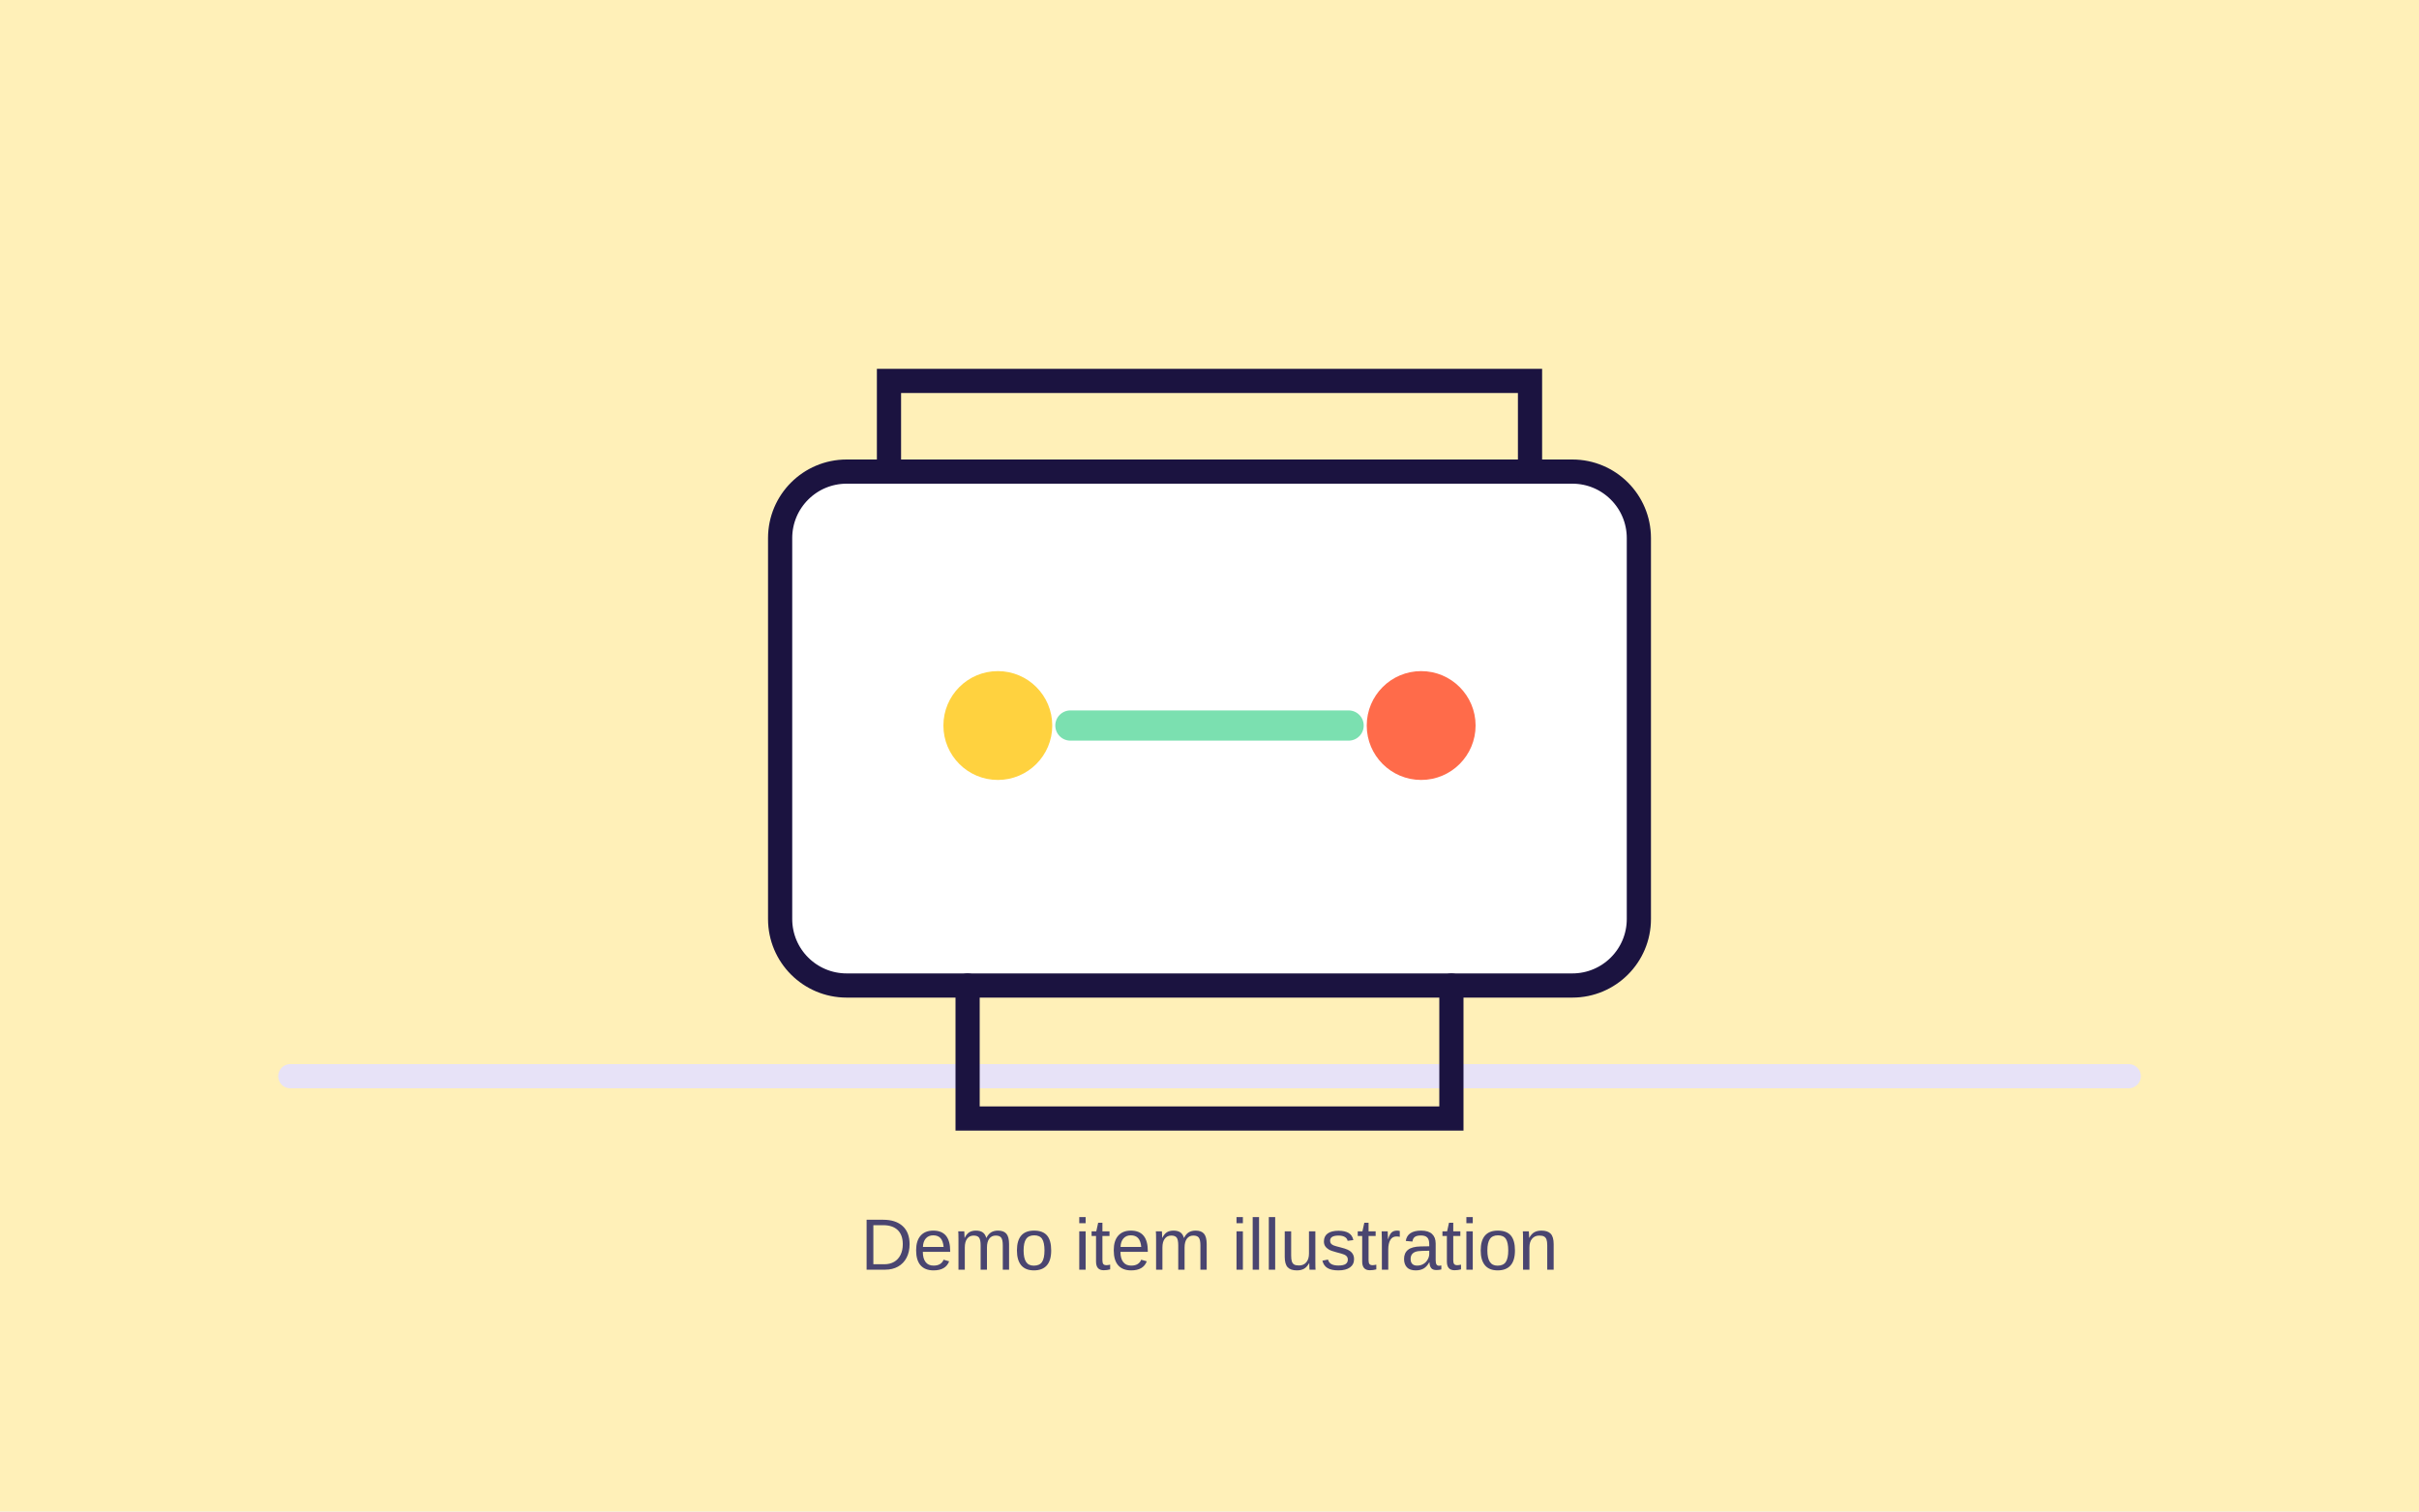
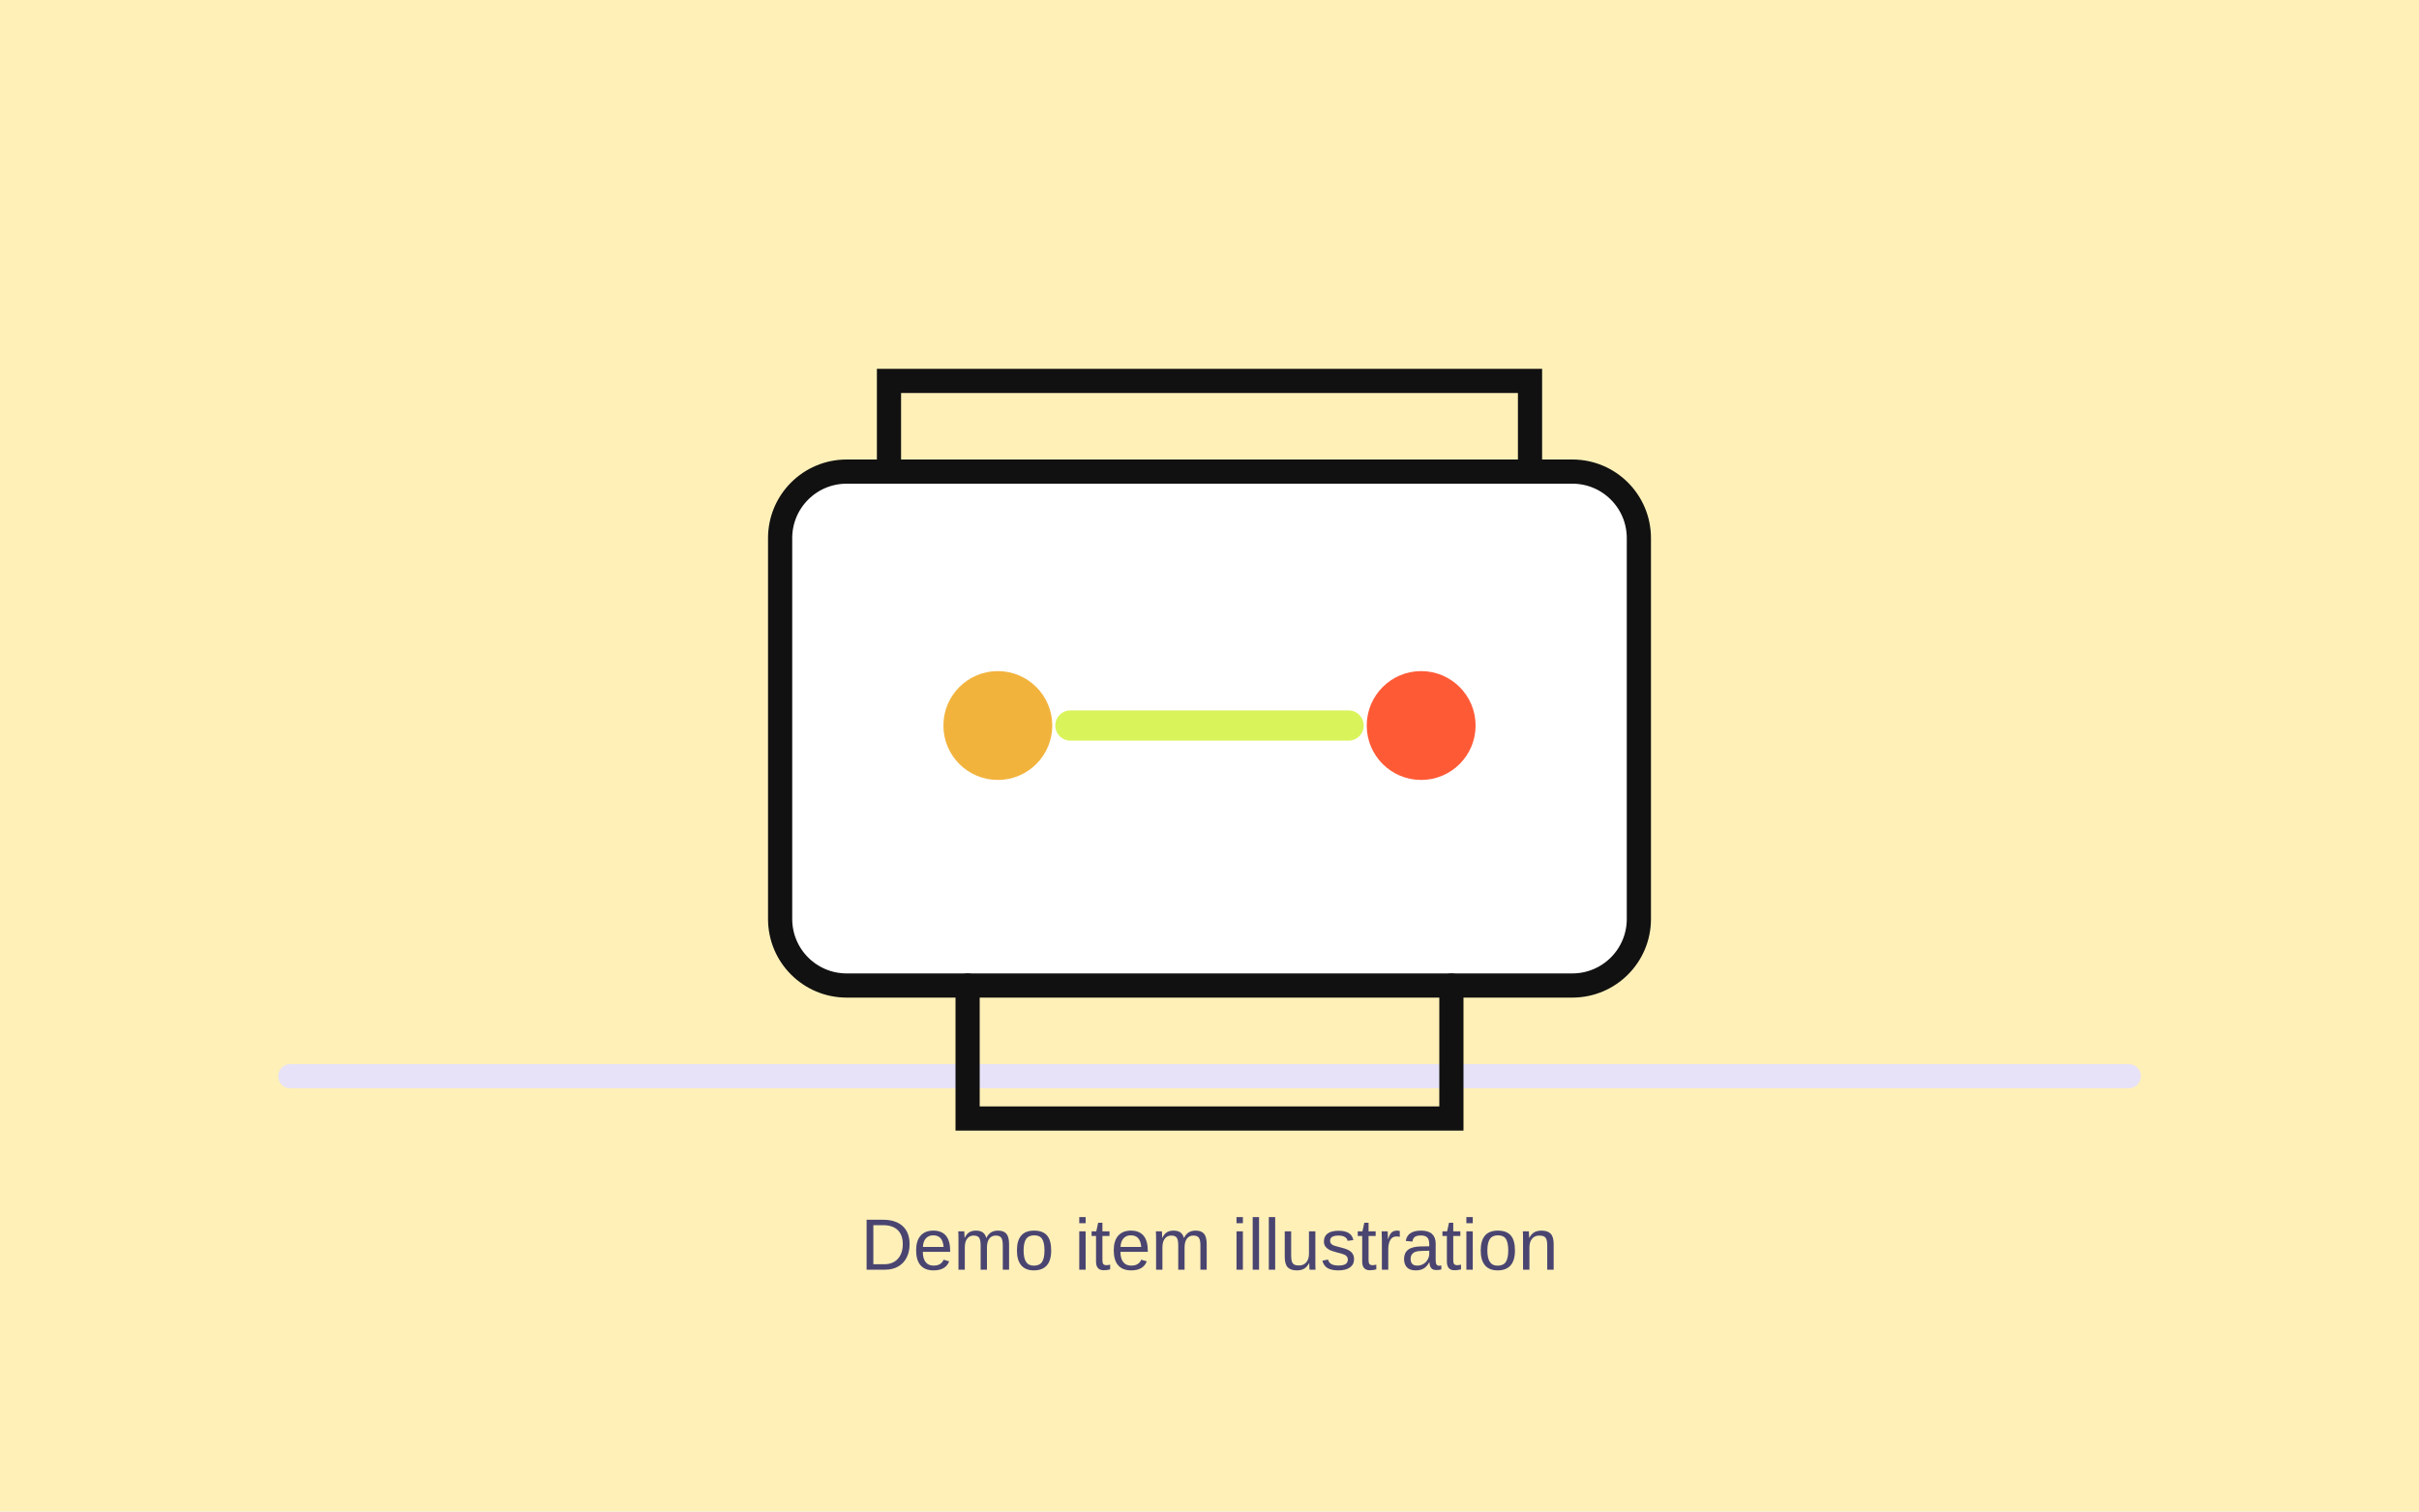
<svg xmlns="http://www.w3.org/2000/svg" viewBox="0 0 800 500" role="img" aria-label="Fictional demo item">
  <rect width="800" height="500" fill="#FFF0B8" />
  <path d="M96 356h608" stroke="#E7E2F7" stroke-width="8" stroke-linecap="round" />
-   <rect x="258" y="156" width="284" height="170" rx="22" fill="#FFFFFF" stroke="#1B1340" stroke-width="8" />
-   <path d="M294 156v-30h212v30M320 326v44h160v-44" fill="none" stroke="#1B1340" stroke-width="8" stroke-linecap="round" />
-   <circle cx="330" cy="240" r="18" fill="#FFD23F" />
-   <circle cx="470" cy="240" r="18" fill="#FF6B4A" />
-   <path d="M354 240h92" stroke="#7BE0B0" stroke-width="10" stroke-linecap="round" />
+   <rect x="258" y="156" width="284" height="170" rx="22" fill="#FFFFFF" stroke="#111111" stroke-width="8" />
+   <path d="M294 156v-30h212v30M320 326v44h160v-44" fill="none" stroke="#111111" stroke-width="8" stroke-linecap="round" />
+   <circle cx="330" cy="240" r="18" fill="#F2B33D" />
+   <circle cx="470" cy="240" r="18" fill="#FF5A36" />
+   <path d="M354 240h92" stroke="#D9F45A" stroke-width="10" stroke-linecap="round" />
  <text x="400" y="420" text-anchor="middle" font-family="Arial, sans-serif" font-size="24" fill="#4A4570">Demo item illustration</text>
</svg>
